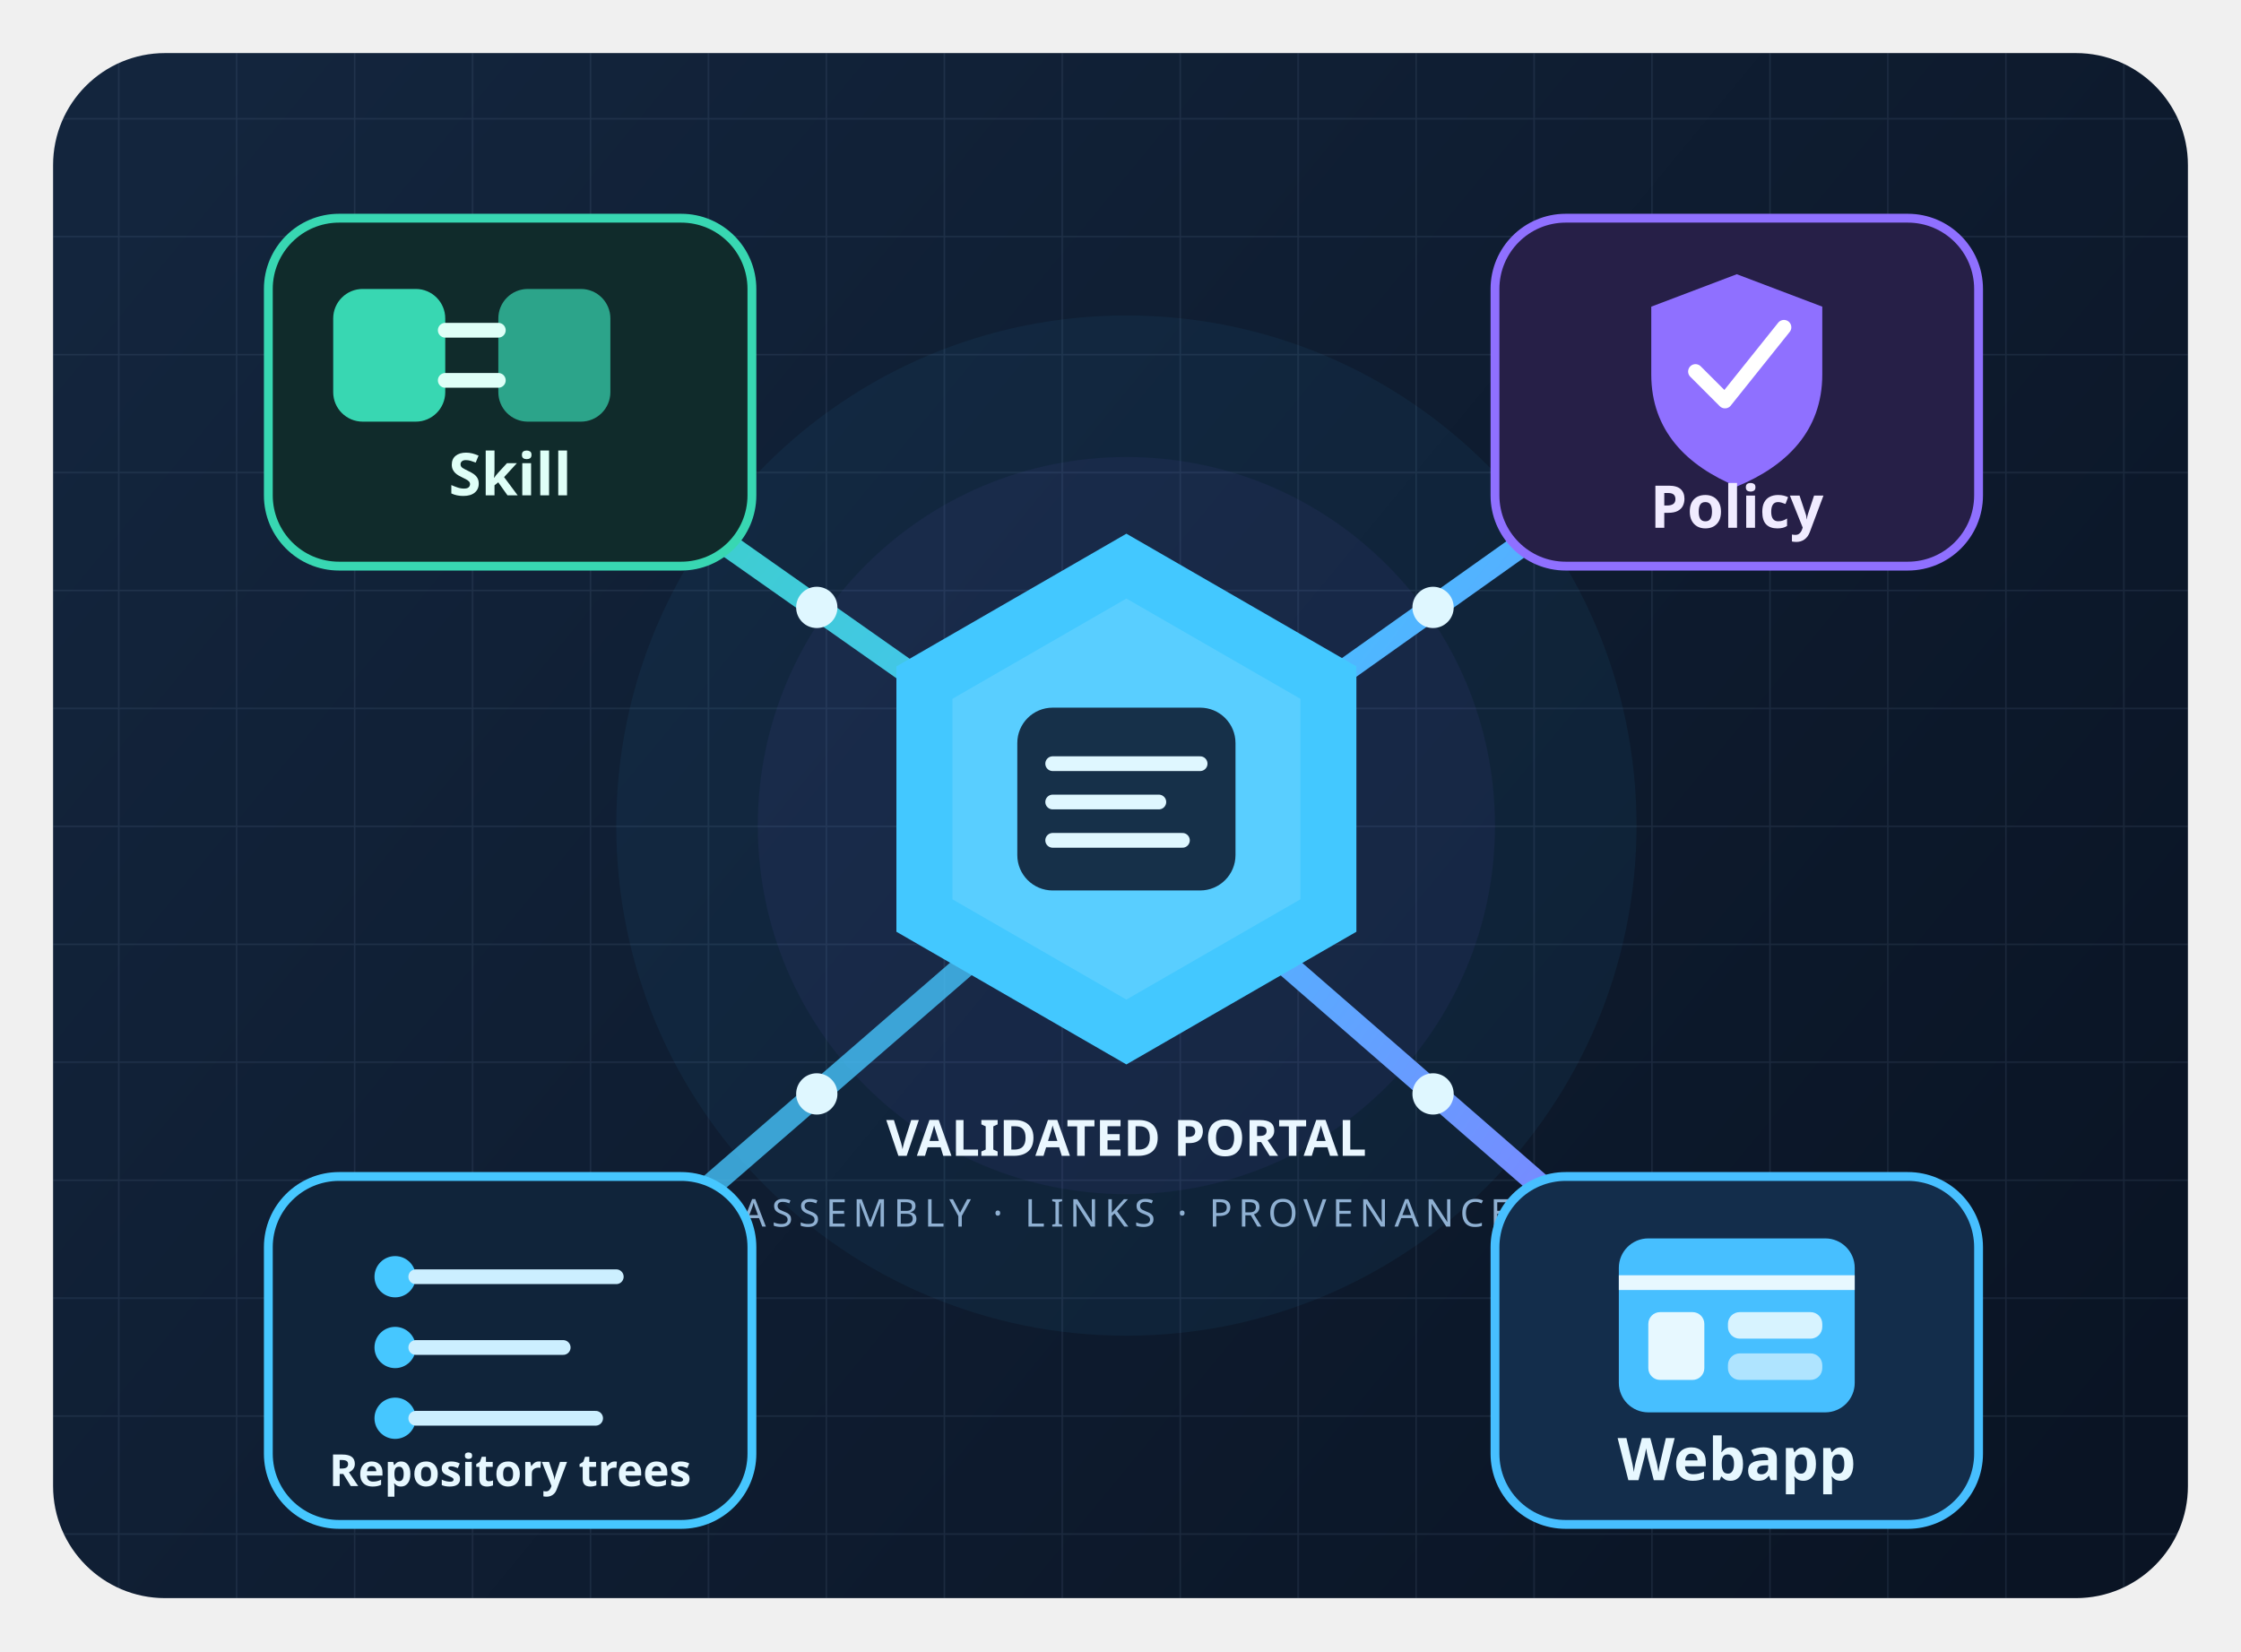
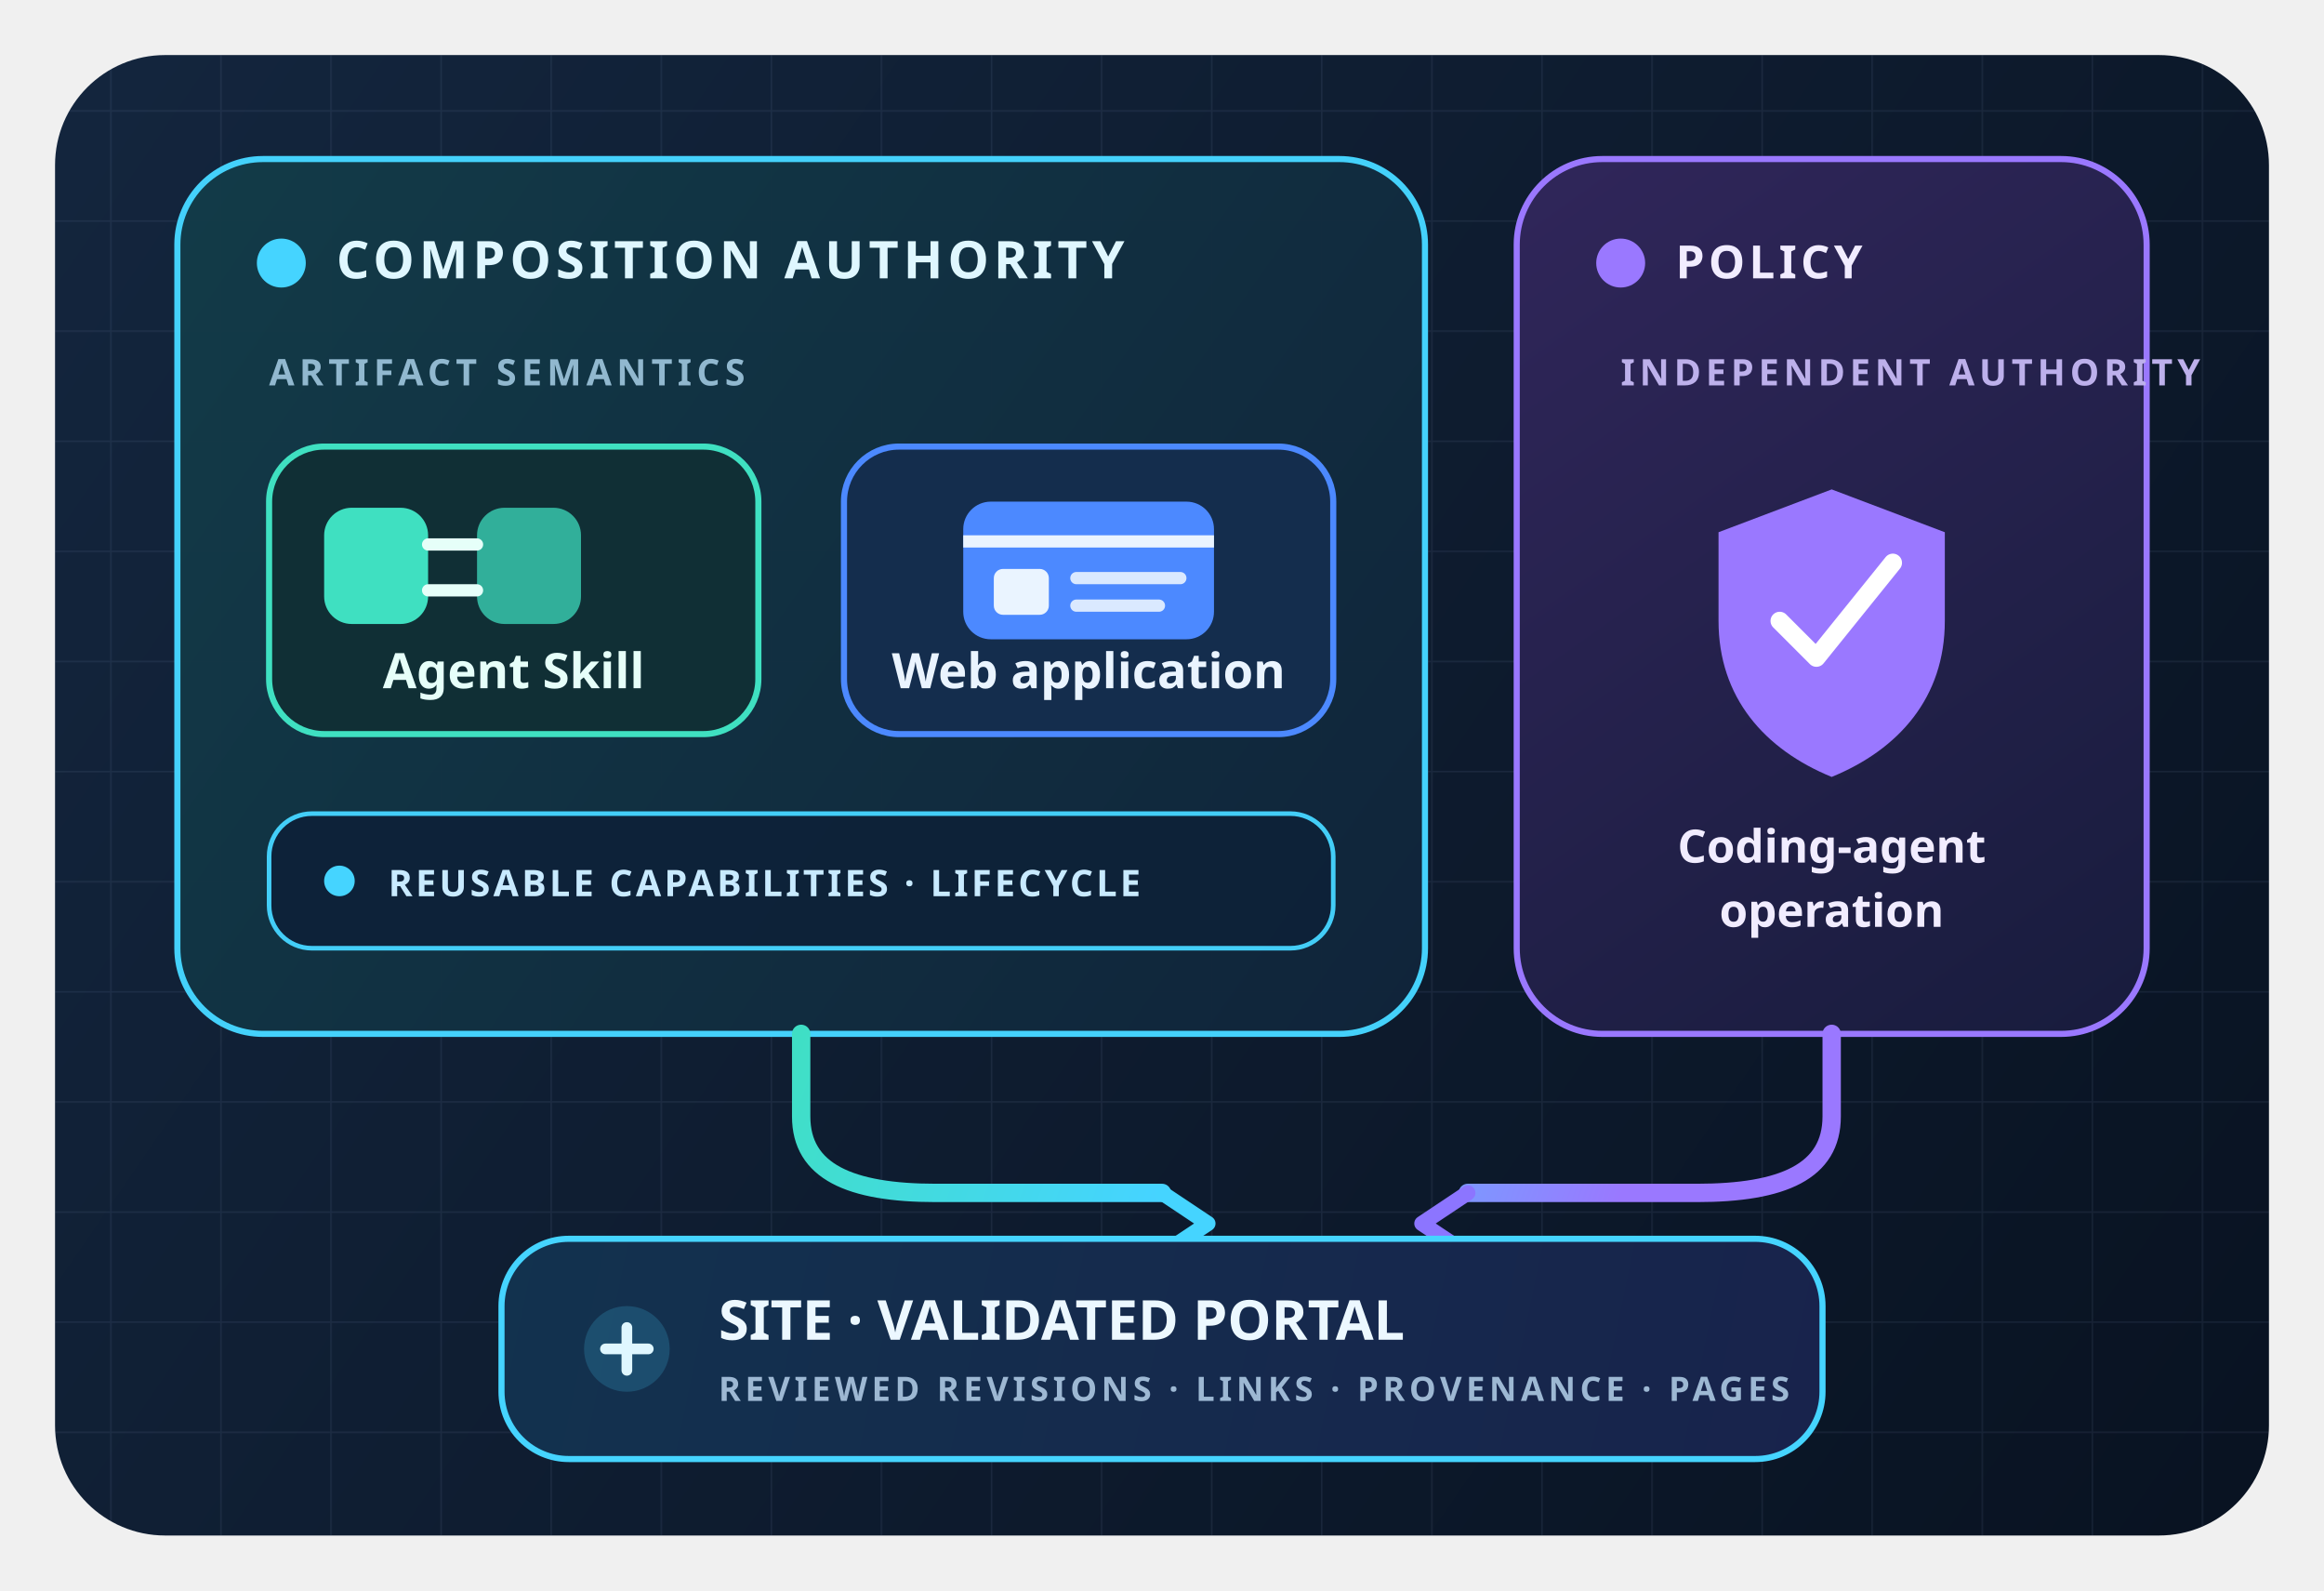
- <svg xmlns="http://www.w3.org/2000/svg" viewBox="0 0 760 560" role="img" aria-labelledby="title desc">
+ <svg xmlns="http://www.w3.org/2000/svg" viewBox="0 0 760 520" role="img" aria-labelledby="title desc">
  <defs>
-     <linearGradient id="panel" x1="76" y1="28" x2="686" y2="532" gradientUnits="userSpaceOnUse">
+     <linearGradient id="background" x1="38" y1="24" x2="724" y2="496" gradientUnits="userSpaceOnUse">
      <stop stop-color="#13253d" />
-       <stop offset="1" stop-color="#0a1424" />
+       <stop offset="1" stop-color="#091322" />
    </linearGradient>
-     <linearGradient id="core" x1="304" y1="188" x2="462" y2="372" gradientUnits="userSpaceOnUse">
-       <stop stop-color="#43c8ff" />
-       <stop offset="1" stop-color="#795dff" />
+     <linearGradient id="composition" x1="60" y1="54" x2="460" y2="336" gradientUnits="userSpaceOnUse">
+       <stop stop-color="#123b48" />
+       <stop offset="1" stop-color="#10243a" />
    </linearGradient>
-     <linearGradient id="line" x1="153" y1="119" x2="608" y2="451" gradientUnits="userSpaceOnUse">
-       <stop stop-color="#38d7b2" />
-       <stop offset=".5" stop-color="#47bfff" />
-       <stop offset="1" stop-color="#8f70ff" />
+     <linearGradient id="policy" x1="500" y1="54" x2="700" y2="336" gradientUnits="userSpaceOnUse">
+       <stop stop-color="#30265a" />
+       <stop offset="1" stop-color="#181c3d" />
    </linearGradient>
-     <pattern id="grid" width="40" height="40" patternUnits="userSpaceOnUse">
-       <path d="M40 0H0v40" fill="none" stroke="#8aa4c7" stroke-width="1" opacity=".12" />
+     <linearGradient id="site" x1="165" y1="385" x2="595" y2="475" gradientUnits="userSpaceOnUse">
+       <stop stop-color="#12324e" />
+       <stop offset="1" stop-color="#18234c" />
+     </linearGradient>
+     <linearGradient id="flow" x1="258" y1="322" x2="520" y2="419" gradientUnits="userSpaceOnUse">
+       <stop stop-color="#3fe0c1" />
+       <stop offset=".48" stop-color="#45d4ff" />
+       <stop offset="1" stop-color="#9a78ff" />
+     </linearGradient>
+     <pattern id="grid" width="36" height="36" patternUnits="userSpaceOnUse">
+       <path d="M36 0H0v36" fill="none" stroke="#8aa4c7" stroke-width="1" opacity=".1" />
    </pattern>
  </defs>
-   <rect x="18" y="18" width="724" height="524" rx="38" fill="url(#panel)" />
-   <rect x="18" y="18" width="724" height="524" rx="38" fill="url(#grid)" />
-   <circle cx="382" cy="280" r="173" fill="#31bfff" opacity=".055" />
-   <circle cx="382" cy="280" r="125" fill="#8264ff" opacity=".06" />
-   <path d="M382 280 173 133M382 280l207-147M382 280l207 180" fill="none" stroke="url(#line)" stroke-width="8" stroke-linecap="round" />
-   <path d="M382 280 173 461" fill="none" stroke="#46c7ff" stroke-width="8" stroke-linecap="round" opacity=".78" />
-   <g fill="#dff7ff">
-     <circle cx="277" cy="206" r="7" />
-     <circle cx="486" cy="206" r="7" />
-     <circle cx="486" cy="371" r="7" />
-     <circle cx="277" cy="371" r="7" />
+   <rect x="18" y="18" width="724" height="484" rx="36" fill="url(#background)" />
+   <rect x="18" y="18" width="724" height="484" rx="36" fill="url(#grid)" />
+   <rect x="58" y="52" width="408" height="286" rx="28" fill="url(#composition)" stroke="#45d4ff" stroke-width="2" opacity=".98" />
+   <circle cx="92" cy="86" r="8" fill="#45d4ff" />
+   <text x="110" y="91" fill="#dff7ff" font-family="system-ui,sans-serif" font-size="17" font-weight="800" letter-spacing="1.5">COMPOSITION AUTHORITY</text>
+   <text x="88" y="126" fill="#91b8cf" font-family="system-ui,sans-serif" font-size="12" font-weight="700" letter-spacing="1.6">ARTIFACT SEMANTICS</text>
+   <g transform="translate(88 146)">
+     <rect width="160" height="94" rx="18" fill="#102f35" stroke="#3fe0c1" stroke-width="2" />
+     <rect x="18" y="20" width="34" height="38" rx="9" fill="#3fe0c1" />
+     <rect x="68" y="20" width="34" height="38" rx="9" fill="#3fe0c1" opacity=".72" />
+     <path d="M52 32h16M52 47h16" stroke="#e6fff9" stroke-width="4" stroke-linecap="round" />
+     <text x="80" y="79" text-anchor="middle" fill="#e6fff9" font-family="system-ui,sans-serif" font-size="16" font-weight="750">Agent Skill</text>
  </g>
-   <g transform="translate(296 181)">
-     <path d="m86 0 78 45v90l-78 45-78-45V45z" fill="url(#core)" />
-     <path d="m86 22 59 34v68l-59 34-59-34V56z" fill="#fff" opacity=".12" />
-     <rect x="49" y="59" width="74" height="62" rx="12" fill="#0e1b31" opacity=".88" />
-     <path d="M61 78h50M61 91h36M61 104h44" stroke="#dff7ff" stroke-width="5" stroke-linecap="round" />
+   <g transform="translate(276 146)">
+     <rect width="160" height="94" rx="18" fill="#142d4d" stroke="#4c89ff" stroke-width="2" />
+     <rect x="39" y="18" width="82" height="45" rx="9" fill="#4c89ff" />
+     <path d="M39 31h82" stroke="#eaf4ff" stroke-width="4" />
+     <rect x="49" y="40" width="18" height="15" rx="3" fill="#eaf4ff" />
+     <path d="M76 43h34M76 52h27" stroke="#eaf4ff" stroke-width="4" stroke-linecap="round" opacity=".9" />
+     <text x="80" y="79" text-anchor="middle" fill="#eaf4ff" font-family="system-ui,sans-serif" font-size="16" font-weight="750">Web application</text>
  </g>
-   <text x="382" y="392" text-anchor="middle" fill="#eaf7ff" font-family="system-ui,sans-serif" font-size="17" font-weight="700">VALIDATED PORTAL</text>
-   <text x="382" y="416" text-anchor="middle" fill="#8fb0d2" font-family="system-ui,sans-serif" font-size="13" letter-spacing="2">ASSEMBLY · LINKS · PROVENANCE</text>
-   <g transform="translate(91 74)">
-     <rect width="164" height="118" rx="24" fill="#102b2b" stroke="#38d7b2" stroke-width="3" />
-     <rect x="22" y="24" width="38" height="45" rx="10" fill="#38d7b2" />
-     <rect x="78" y="24" width="38" height="45" rx="10" fill="#38d7b2" opacity=".7" />
-     <path d="M60 38h18M60 55h18" stroke="#dffff7" stroke-width="5" stroke-linecap="round" />
-     <text x="82" y="94" text-anchor="middle" fill="#dffff7" font-family="system-ui,sans-serif" font-size="20" font-weight="700">Skill</text>
-   </g>
-   <g transform="translate(507 74)">
-     <rect width="164" height="118" rx="24" fill="#261f47" stroke="#8f70ff" stroke-width="3" />
-     <path d="M82 19 111 30v23c0 19-12 31-29 38-17-7-29-19-29-38V30z" fill="#8f70ff" />
-     <path d="m68 52 10 10 20-25" fill="none" stroke="#fff" stroke-width="5" stroke-linecap="round" stroke-linejoin="round" />
-     <text x="82" y="105" text-anchor="middle" fill="#f0ebff" font-family="system-ui,sans-serif" font-size="20" font-weight="700">Policy</text>
-   </g>
-   <g transform="translate(507 399)">
-     <rect width="164" height="118" rx="24" fill="#132d4b" stroke="#47bfff" stroke-width="3" />
-     <rect x="42" y="21" width="80" height="59" rx="10" fill="#47bfff" />
-     <path d="M42 36h80" stroke="#e7f8ff" stroke-width="5" />
-     <rect x="52" y="46" width="19" height="23" rx="4" fill="#e7f8ff" />
-     <rect x="79" y="46" width="32" height="9" rx="4" fill="#e7f8ff" opacity=".9" />
-     <rect x="79" y="60" width="32" height="9" rx="4" fill="#e7f8ff" opacity=".65" />
-     <text x="82" y="103" text-anchor="middle" fill="#e7f8ff" font-family="system-ui,sans-serif" font-size="20" font-weight="700">Webapp</text>
-   </g>
-   <g transform="translate(91 399)">
-     <rect width="164" height="118" rx="24" fill="#10243a" stroke="#46c7ff" stroke-width="3" />
-     <circle cx="43" cy="34" r="7" fill="#46c7ff" />
-     <circle cx="43" cy="58" r="7" fill="#46c7ff" />
-     <circle cx="43" cy="82" r="7" fill="#46c7ff" />
-     <path d="M50 34h68M50 58h50M50 82h61" stroke="#ccefff" stroke-width="5" stroke-linecap="round" />
-     <text x="82" y="105" text-anchor="middle" fill="#e7f8ff" font-family="system-ui,sans-serif" font-size="15" font-weight="700">Repository trees</text>
-   </g>
+   <rect x="88" y="266" width="348" height="44" rx="14" fill="#0c2138" stroke="#45d4ff" stroke-width="1.5" opacity=".96" />
+   <circle cx="111" cy="288" r="5" fill="#45d4ff" />
+   <text x="127" y="293" fill="#c8eaff" font-family="system-ui,sans-serif" font-size="12" font-weight="700" letter-spacing="1">REUSABLE CAPABILITIES · LIFECYCLE</text>
+   <rect x="496" y="52" width="206" height="286" rx="28" fill="url(#policy)" stroke="#9a78ff" stroke-width="2" />
+   <circle cx="530" cy="86" r="8" fill="#9a78ff" />
+   <text x="548" y="91" fill="#f1ecff" font-family="system-ui,sans-serif" font-size="15" font-weight="800" letter-spacing="1.3">POLICY</text>
+   <text x="530" y="126" fill="#bdb0eb" font-family="system-ui,sans-serif" font-size="12" font-weight="700" letter-spacing="1.5">INDEPENDENT AUTHORITY</text>
+   <path d="M599 160 636 174v29c0 25-15 42-37 51-22-9-37-26-37-51v-29z" fill="#9a78ff" />
+   <path d="m582 203 12 12 25-31" fill="none" stroke="#fff" stroke-width="6" stroke-linecap="round" stroke-linejoin="round" />
+   <text x="599" y="282" text-anchor="middle" fill="#f1ecff" font-family="system-ui,sans-serif" font-size="15" font-weight="750">Coding-agent</text>
+   <text x="599" y="303" text-anchor="middle" fill="#f1ecff" font-family="system-ui,sans-serif" font-size="15" font-weight="750">operation</text>
+   <path d="M262 338v27c0 18 16 25 44 25h74" fill="none" stroke="url(#flow)" stroke-width="6" stroke-linecap="round" />
+   <path d="M599 338v27c0 18-16 25-44 25h-75" fill="none" stroke="url(#flow)" stroke-width="6" stroke-linecap="round" />
+   <path d="m380 390 15 10-15 10" fill="none" stroke="#45d4ff" stroke-width="5" stroke-linecap="round" stroke-linejoin="round" />
+   <path d="m480 390-15 10 15 10" fill="none" stroke="#8c75ff" stroke-width="5" stroke-linecap="round" stroke-linejoin="round" />
+   <rect x="164" y="405" width="432" height="72" rx="22" fill="url(#site)" stroke="#45d4ff" stroke-width="2" />
+   <circle cx="205" cy="441" r="14" fill="#45d4ff" opacity=".18" />
+   <path d="M198 441h14M205 434v14" stroke="#dff7ff" stroke-width="3.5" stroke-linecap="round" />
+   <text x="235" y="438" fill="#ecf8ff" font-family="system-ui,sans-serif" font-size="18" font-weight="800">SITE · VALIDATED PORTAL</text>
+   <text x="235" y="458" fill="#9db8d3" font-family="system-ui,sans-serif" font-size="11" font-weight="700" letter-spacing="1.4">REVIEWED REVISIONS · LINKS · PROVENANCE · PAGES</text>
</svg>
